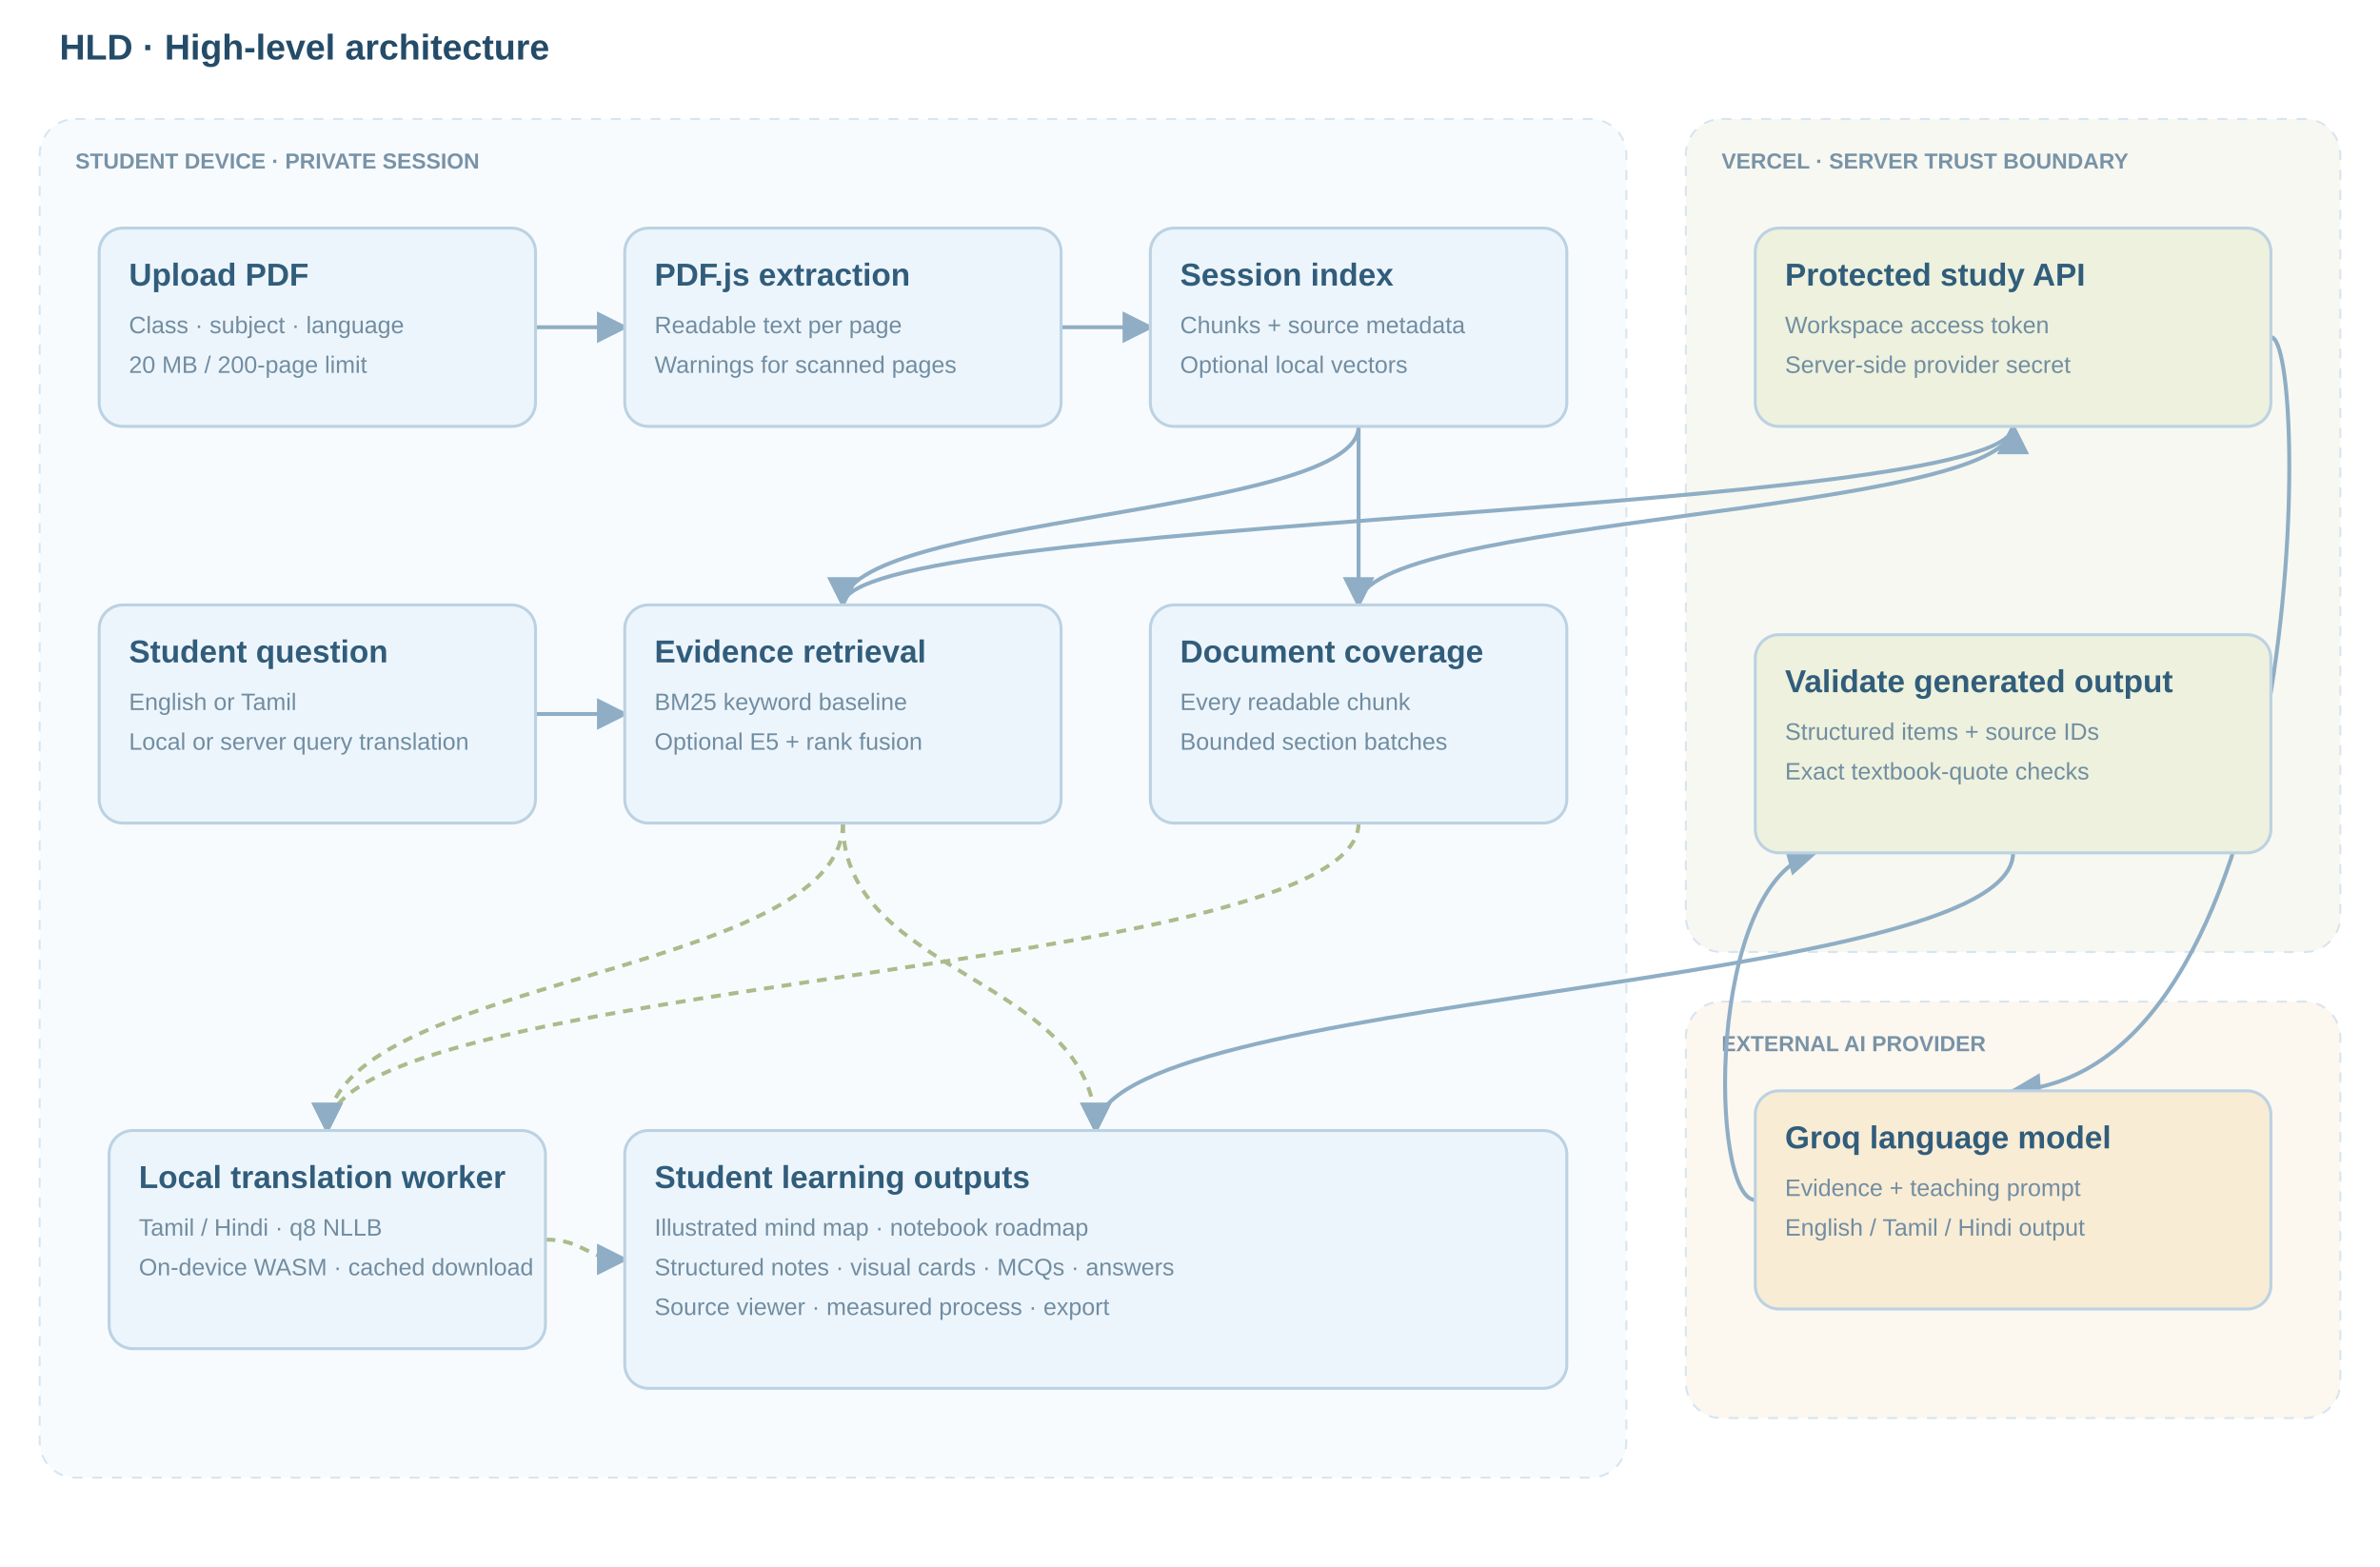
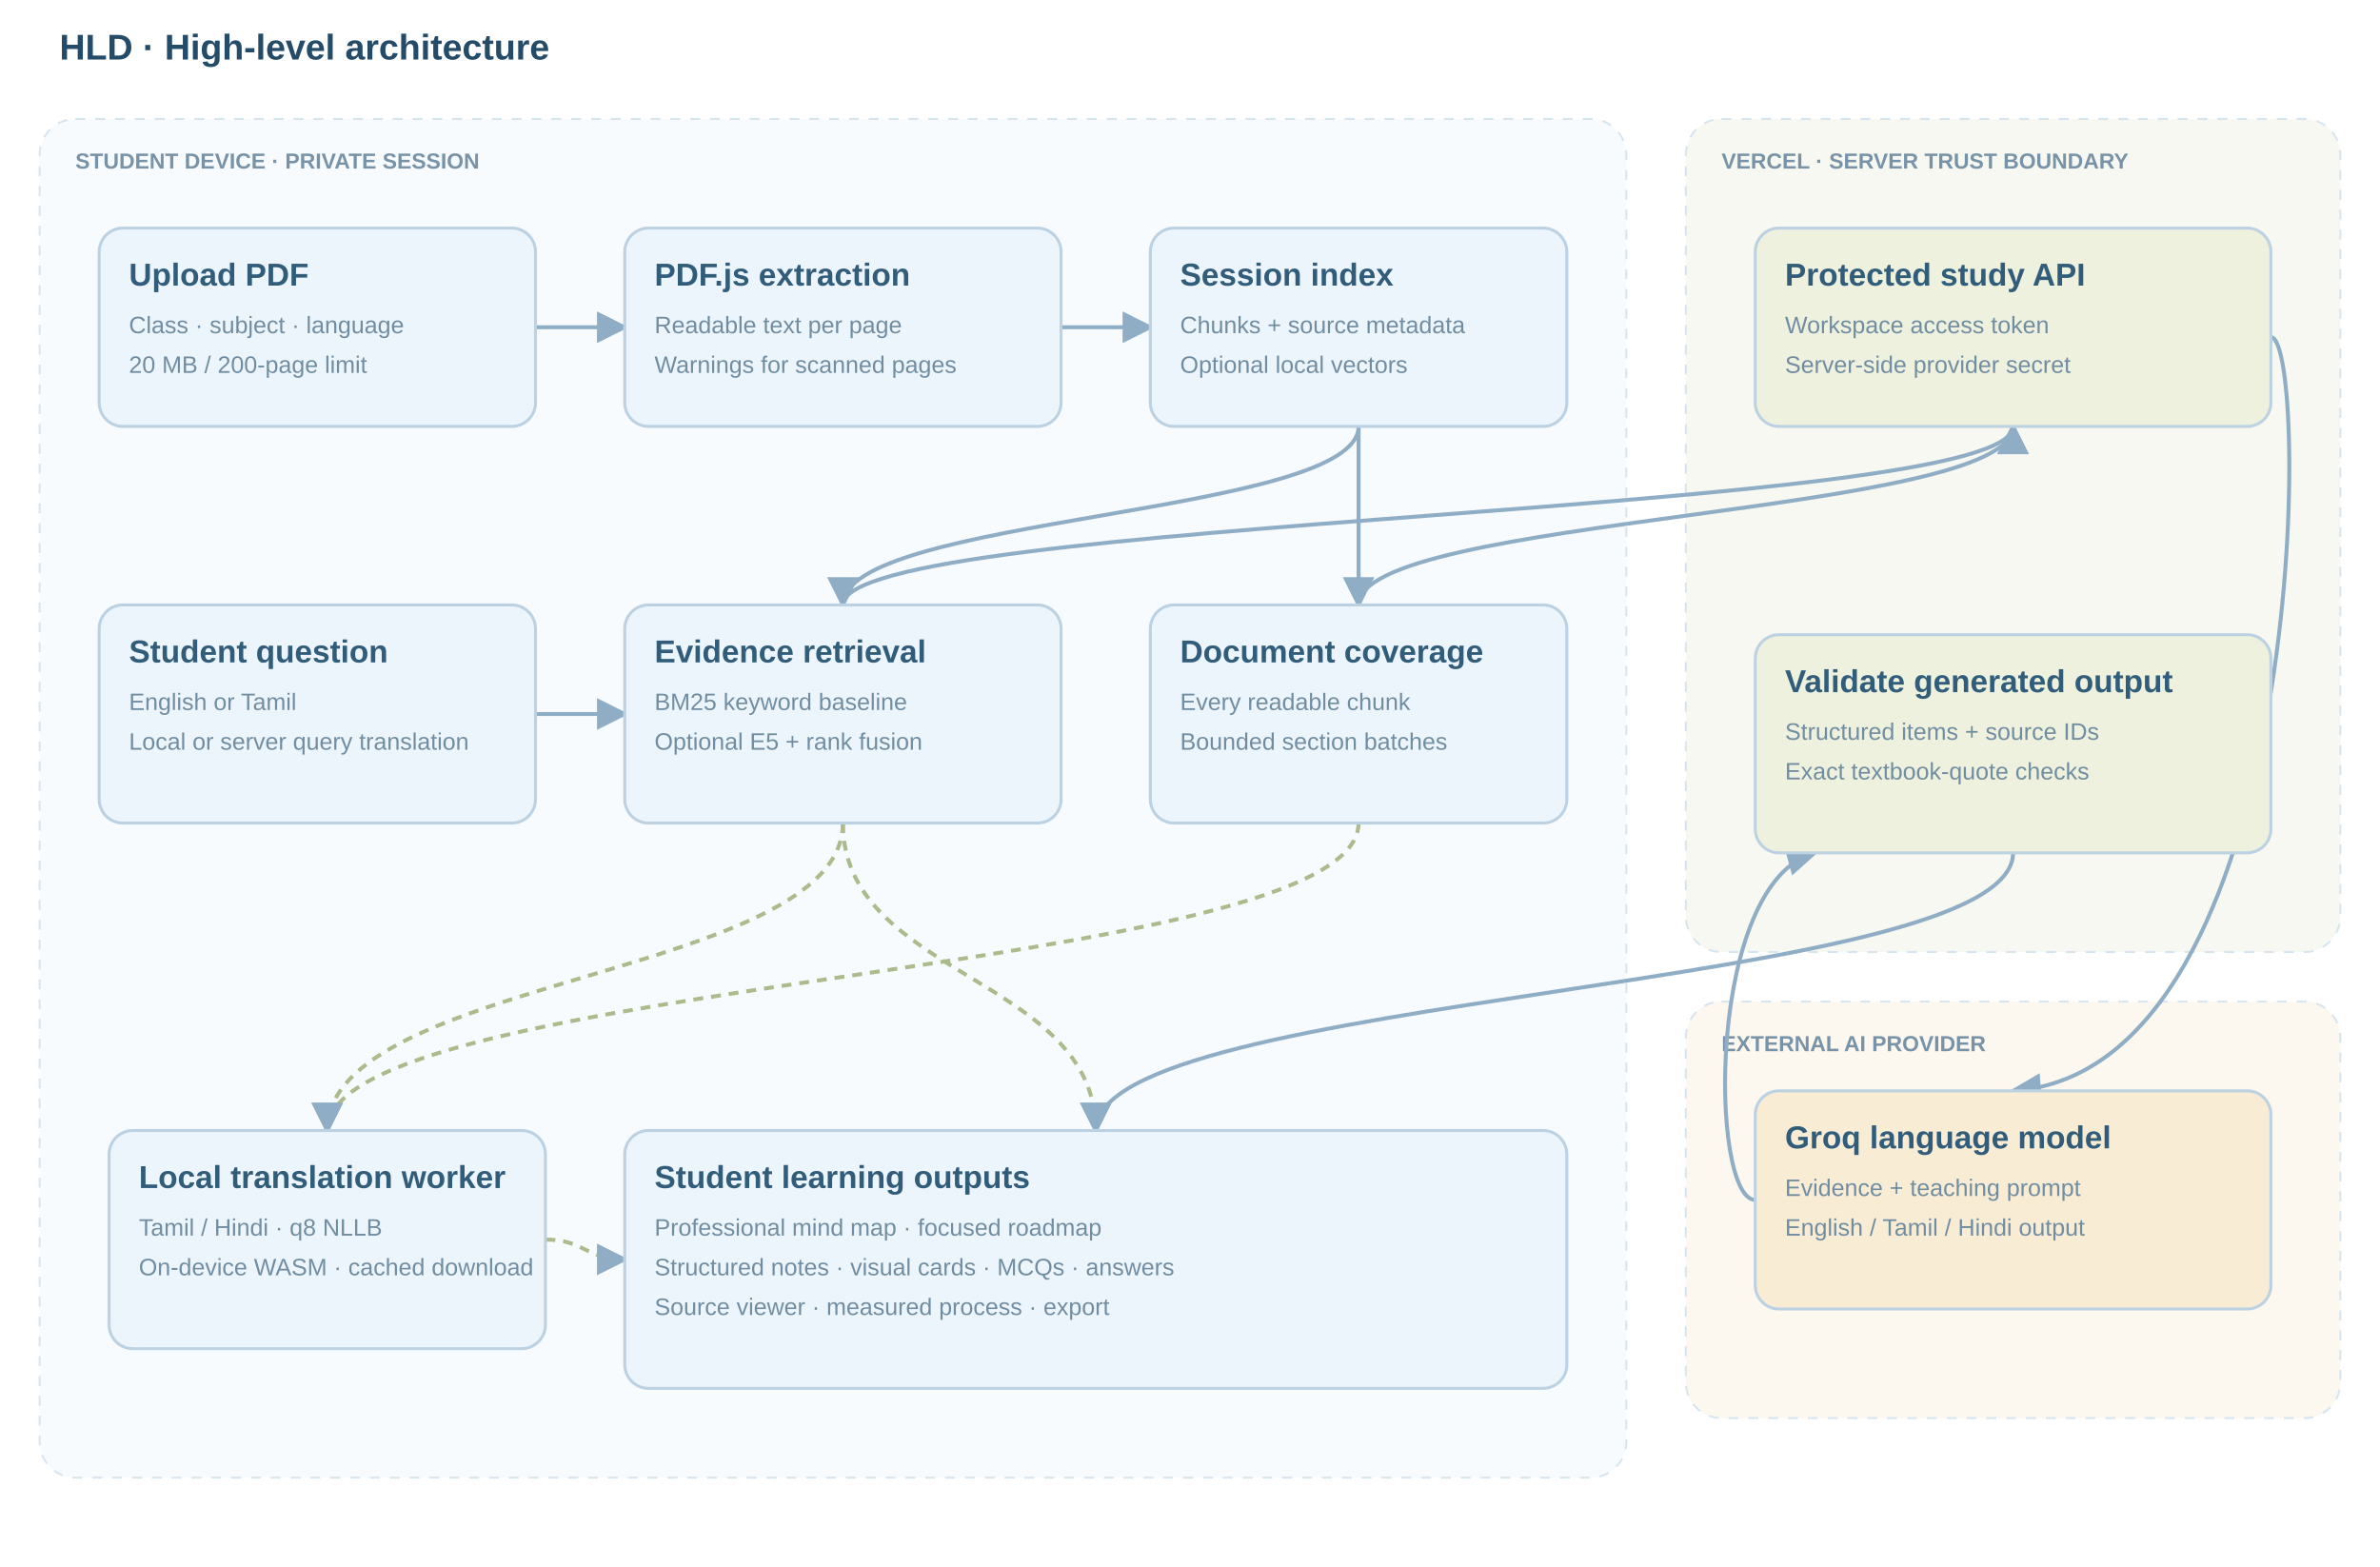
<svg xmlns="http://www.w3.org/2000/svg" viewBox="0 0 1200 790" width="1200" height="790" role="group" aria-label="High-level architecture diagram" font-family="Arial,sans-serif">
  <defs>
    <marker id="arch-arrow-HLD" markerWidth="8" markerHeight="8" refX="7" refY="4" orient="auto">
      <path d="M0,0 L8,4 L0,8" fill="#8faec5" />
    </marker>
  </defs>
  <text x="30" y="30" font-size="18" font-weight="600" fill="#244c69">HLD · High-level architecture</text>
  <rect x="20" y="60" width="800" height="685" rx="18" fill="#f8fbfe" stroke="#d7e5ef" stroke-dasharray="5 5" />
  <text x="38" y="85" font-size="11" font-weight="600" fill="#7893a7">STUDENT DEVICE · PRIVATE SESSION</text>
  <rect x="850" y="60" width="330" height="420" rx="18" fill="#f7f8f1" stroke="#d7e5ef" stroke-dasharray="5 5" />
  <text x="868" y="85" font-size="11" font-weight="600" fill="#7893a7">VERCEL · SERVER TRUST BOUNDARY</text>
  <rect x="850" y="505" width="330" height="210" rx="18" fill="#fcf7ef" stroke="#d7e5ef" stroke-dasharray="5 5" />
  <text x="868" y="530" font-size="11" font-weight="600" fill="#7893a7">EXTERNAL AI PROVIDER</text>
  <path d="M270,165 C292.5,165 292.5,165 315,165" fill="none" stroke="#8faec5" stroke-width="2" marker-end="url(#arch-arrow-HLD)" />
  <path d="M535,165 C557.5,165 557.5,165 580,165" fill="none" stroke="#8faec5" stroke-width="2" marker-end="url(#arch-arrow-HLD)" />
  <path d="M685,215 C685,260 425,260 425,305" fill="none" stroke="#8faec5" stroke-width="2" marker-end="url(#arch-arrow-HLD)" />
  <path d="M685,215 C685,260 685,260 685,305" fill="none" stroke="#8faec5" stroke-width="2" marker-end="url(#arch-arrow-HLD)" />
  <path d="M270,360 C292.5,360 292.5,360 315,360" fill="none" stroke="#8faec5" stroke-width="2" marker-end="url(#arch-arrow-HLD)" />
  <path d="M425,305 C425,260 1015,260 1015,215" fill="none" stroke="#8faec5" stroke-width="2" marker-end="url(#arch-arrow-HLD)" />
  <path d="M685,305 C685,260 1015,260 1015,215" fill="none" stroke="#8faec5" stroke-width="2" marker-end="url(#arch-arrow-HLD)" />
  <path d="M1145,170 C1165,170 1165,540 1015,550" fill="none" stroke="#8faec5" stroke-width="2" marker-end="url(#arch-arrow-HLD)" />
  <path d="M885,605 C862,605 860,445 915,430" fill="none" stroke="#8faec5" stroke-width="2" marker-end="url(#arch-arrow-HLD)" />
  <path d="M1015,430 C1015,500 552.5,500 552.5,570" fill="none" stroke="#8faec5" stroke-width="2" marker-end="url(#arch-arrow-HLD)" />
  <path d="M425,415 C425,492.5 552.5,492.5 552.5,570" fill="none" stroke="#abbb8b" stroke-width="2" stroke-dasharray="5 4" marker-end="url(#arch-arrow-HLD)" />
  <path d="M425,415 C425,492.5 165,492.5 165,570" fill="none" stroke="#abbb8b" stroke-width="2" stroke-dasharray="5 4" marker-end="url(#arch-arrow-HLD)" />
  <path d="M685,415 C685,492.5 165,492.5 165,570" fill="none" stroke="#abbb8b" stroke-width="2" stroke-dasharray="5 4" marker-end="url(#arch-arrow-HLD)" />
  <path d="M275,625 C295,625 295,635 315,635" fill="none" stroke="#abbb8b" stroke-width="2" stroke-dasharray="5 4" marker-end="url(#arch-arrow-HLD)" />
  <g data-node-id="upload" role="button" tabindex="0" aria-label="Explore Upload PDF">
    <rect x="50" y="115" width="220" height="100" rx="12" fill="#edf5fc" stroke="#bcd2e2" stroke-width="1.5" />
    <text x="65" y="144" font-size="16" font-weight="600" fill="#315d7b">Upload PDF</text>
    <text x="65" y="168" font-size="12" fill="#718da1">Class · subject · language</text>
    <text x="65" y="188" font-size="12" fill="#718da1">20 MB / 200-page limit</text>
  </g>
  <g data-node-id="pdf" role="button" tabindex="0" aria-label="Explore PDF.js extraction">
    <rect x="315" y="115" width="220" height="100" rx="12" fill="#edf5fc" stroke="#bcd2e2" stroke-width="1.5" />
    <text x="330" y="144" font-size="16" font-weight="600" fill="#315d7b">PDF.js extraction</text>
    <text x="330" y="168" font-size="12" fill="#718da1">Readable text per page</text>
    <text x="330" y="188" font-size="12" fill="#718da1">Warnings for scanned pages</text>
  </g>
  <g data-node-id="store" role="button" tabindex="0" aria-label="Explore Session index">
    <rect x="580" y="115" width="210" height="100" rx="12" fill="#edf5fc" stroke="#bcd2e2" stroke-width="1.5" />
    <text x="595" y="144" font-size="16" font-weight="600" fill="#315d7b">Session index</text>
    <text x="595" y="168" font-size="12" fill="#718da1">Chunks + source metadata</text>
    <text x="595" y="188" font-size="12" fill="#718da1">Optional local vectors</text>
  </g>
  <g data-node-id="question" role="button" tabindex="0" aria-label="Explore Student question">
    <rect x="50" y="305" width="220" height="110" rx="12" fill="#edf5fc" stroke="#bcd2e2" stroke-width="1.5" />
    <text x="65" y="334" font-size="16" font-weight="600" fill="#315d7b">Student question</text>
    <text x="65" y="358" font-size="12" fill="#718da1">English or Tamil</text>
    <text x="65" y="378" font-size="12" fill="#718da1">Local or server query translation</text>
  </g>
  <g data-node-id="retrieve" role="button" tabindex="0" aria-label="Explore Evidence retrieval">
    <rect x="315" y="305" width="220" height="110" rx="12" fill="#edf5fc" stroke="#bcd2e2" stroke-width="1.5" />
    <text x="330" y="334" font-size="16" font-weight="600" fill="#315d7b">Evidence retrieval</text>
    <text x="330" y="358" font-size="12" fill="#718da1">BM25 keyword baseline</text>
    <text x="330" y="378" font-size="12" fill="#718da1">Optional E5 + rank fusion</text>
  </g>
  <g data-node-id="batch" role="button" tabindex="0" aria-label="Explore Document coverage">
    <rect x="580" y="305" width="210" height="110" rx="12" fill="#edf5fc" stroke="#bcd2e2" stroke-width="1.5" />
    <text x="595" y="334" font-size="16" font-weight="600" fill="#315d7b">Document coverage</text>
    <text x="595" y="358" font-size="12" fill="#718da1">Every readable chunk</text>
    <text x="595" y="378" font-size="12" fill="#718da1">Bounded section batches</text>
  </g>
  <g data-node-id="api" role="button" tabindex="0" aria-label="Explore Protected study API">
    <rect x="885" y="115" width="260" height="100" rx="12" fill="#edf1dd" stroke="#bcd2e2" stroke-width="1.5" />
    <text x="900" y="144" font-size="16" font-weight="600" fill="#315d7b">Protected study API</text>
    <text x="900" y="168" font-size="12" fill="#718da1">Workspace access token</text>
    <text x="900" y="188" font-size="12" fill="#718da1">Server-side provider secret</text>
  </g>
  <g data-node-id="validate" role="button" tabindex="0" aria-label="Explore Validate generated output">
    <rect x="885" y="320" width="260" height="110" rx="12" fill="#edf1dd" stroke="#bcd2e2" stroke-width="1.5" />
    <text x="900" y="349" font-size="16" font-weight="600" fill="#315d7b">Validate generated output</text>
    <text x="900" y="373" font-size="12" fill="#718da1">Structured items + source IDs</text>
    <text x="900" y="393" font-size="12" fill="#718da1">Exact textbook-quote checks</text>
  </g>
  <g data-node-id="llm" role="button" tabindex="0" aria-label="Explore Groq language model">
    <rect x="885" y="550" width="260" height="110" rx="12" fill="#f8ecd5" stroke="#bcd2e2" stroke-width="1.5" />
    <text x="900" y="579" font-size="16" font-weight="600" fill="#315d7b">Groq language model</text>
    <text x="900" y="603" font-size="12" fill="#718da1">Evidence + teaching prompt</text>
    <text x="900" y="623" font-size="12" fill="#718da1">English / Tamil / Hindi output</text>
  </g>
  <g data-node-id="local" role="button" tabindex="0" aria-label="Explore Local translation worker">
    <rect x="55" y="570" width="220" height="110" rx="12" fill="#edf5fc" stroke="#bcd2e2" stroke-width="1.5" />
    <text x="70" y="599" font-size="16" font-weight="600" fill="#315d7b">Local translation worker</text>
    <text x="70" y="623" font-size="12" fill="#718da1">Tamil / Hindi · q8 NLLB</text>
    <text x="70" y="643" font-size="12" fill="#718da1">On-device WASM · cached download</text>
  </g>
  <g data-node-id="output" role="button" tabindex="0" aria-label="Explore Student learning outputs">
    <rect x="315" y="570" width="475" height="130" rx="12" fill="#edf5fc" stroke="#bcd2e2" stroke-width="1.5" />
    <text x="330" y="599" font-size="16" font-weight="600" fill="#315d7b">Student learning outputs</text>
-     <text x="330" y="623" font-size="12" fill="#718da1">Illustrated mind map · notebook roadmap</text>
+     <text x="330" y="623" font-size="12" fill="#718da1">Professional mind map · focused roadmap</text>
    <text x="330" y="643" font-size="12" fill="#718da1">Structured notes · visual cards · MCQs · answers</text>
    <text x="330" y="663" font-size="12" fill="#718da1">Source viewer · measured process · export</text>
  </g>
</svg>
